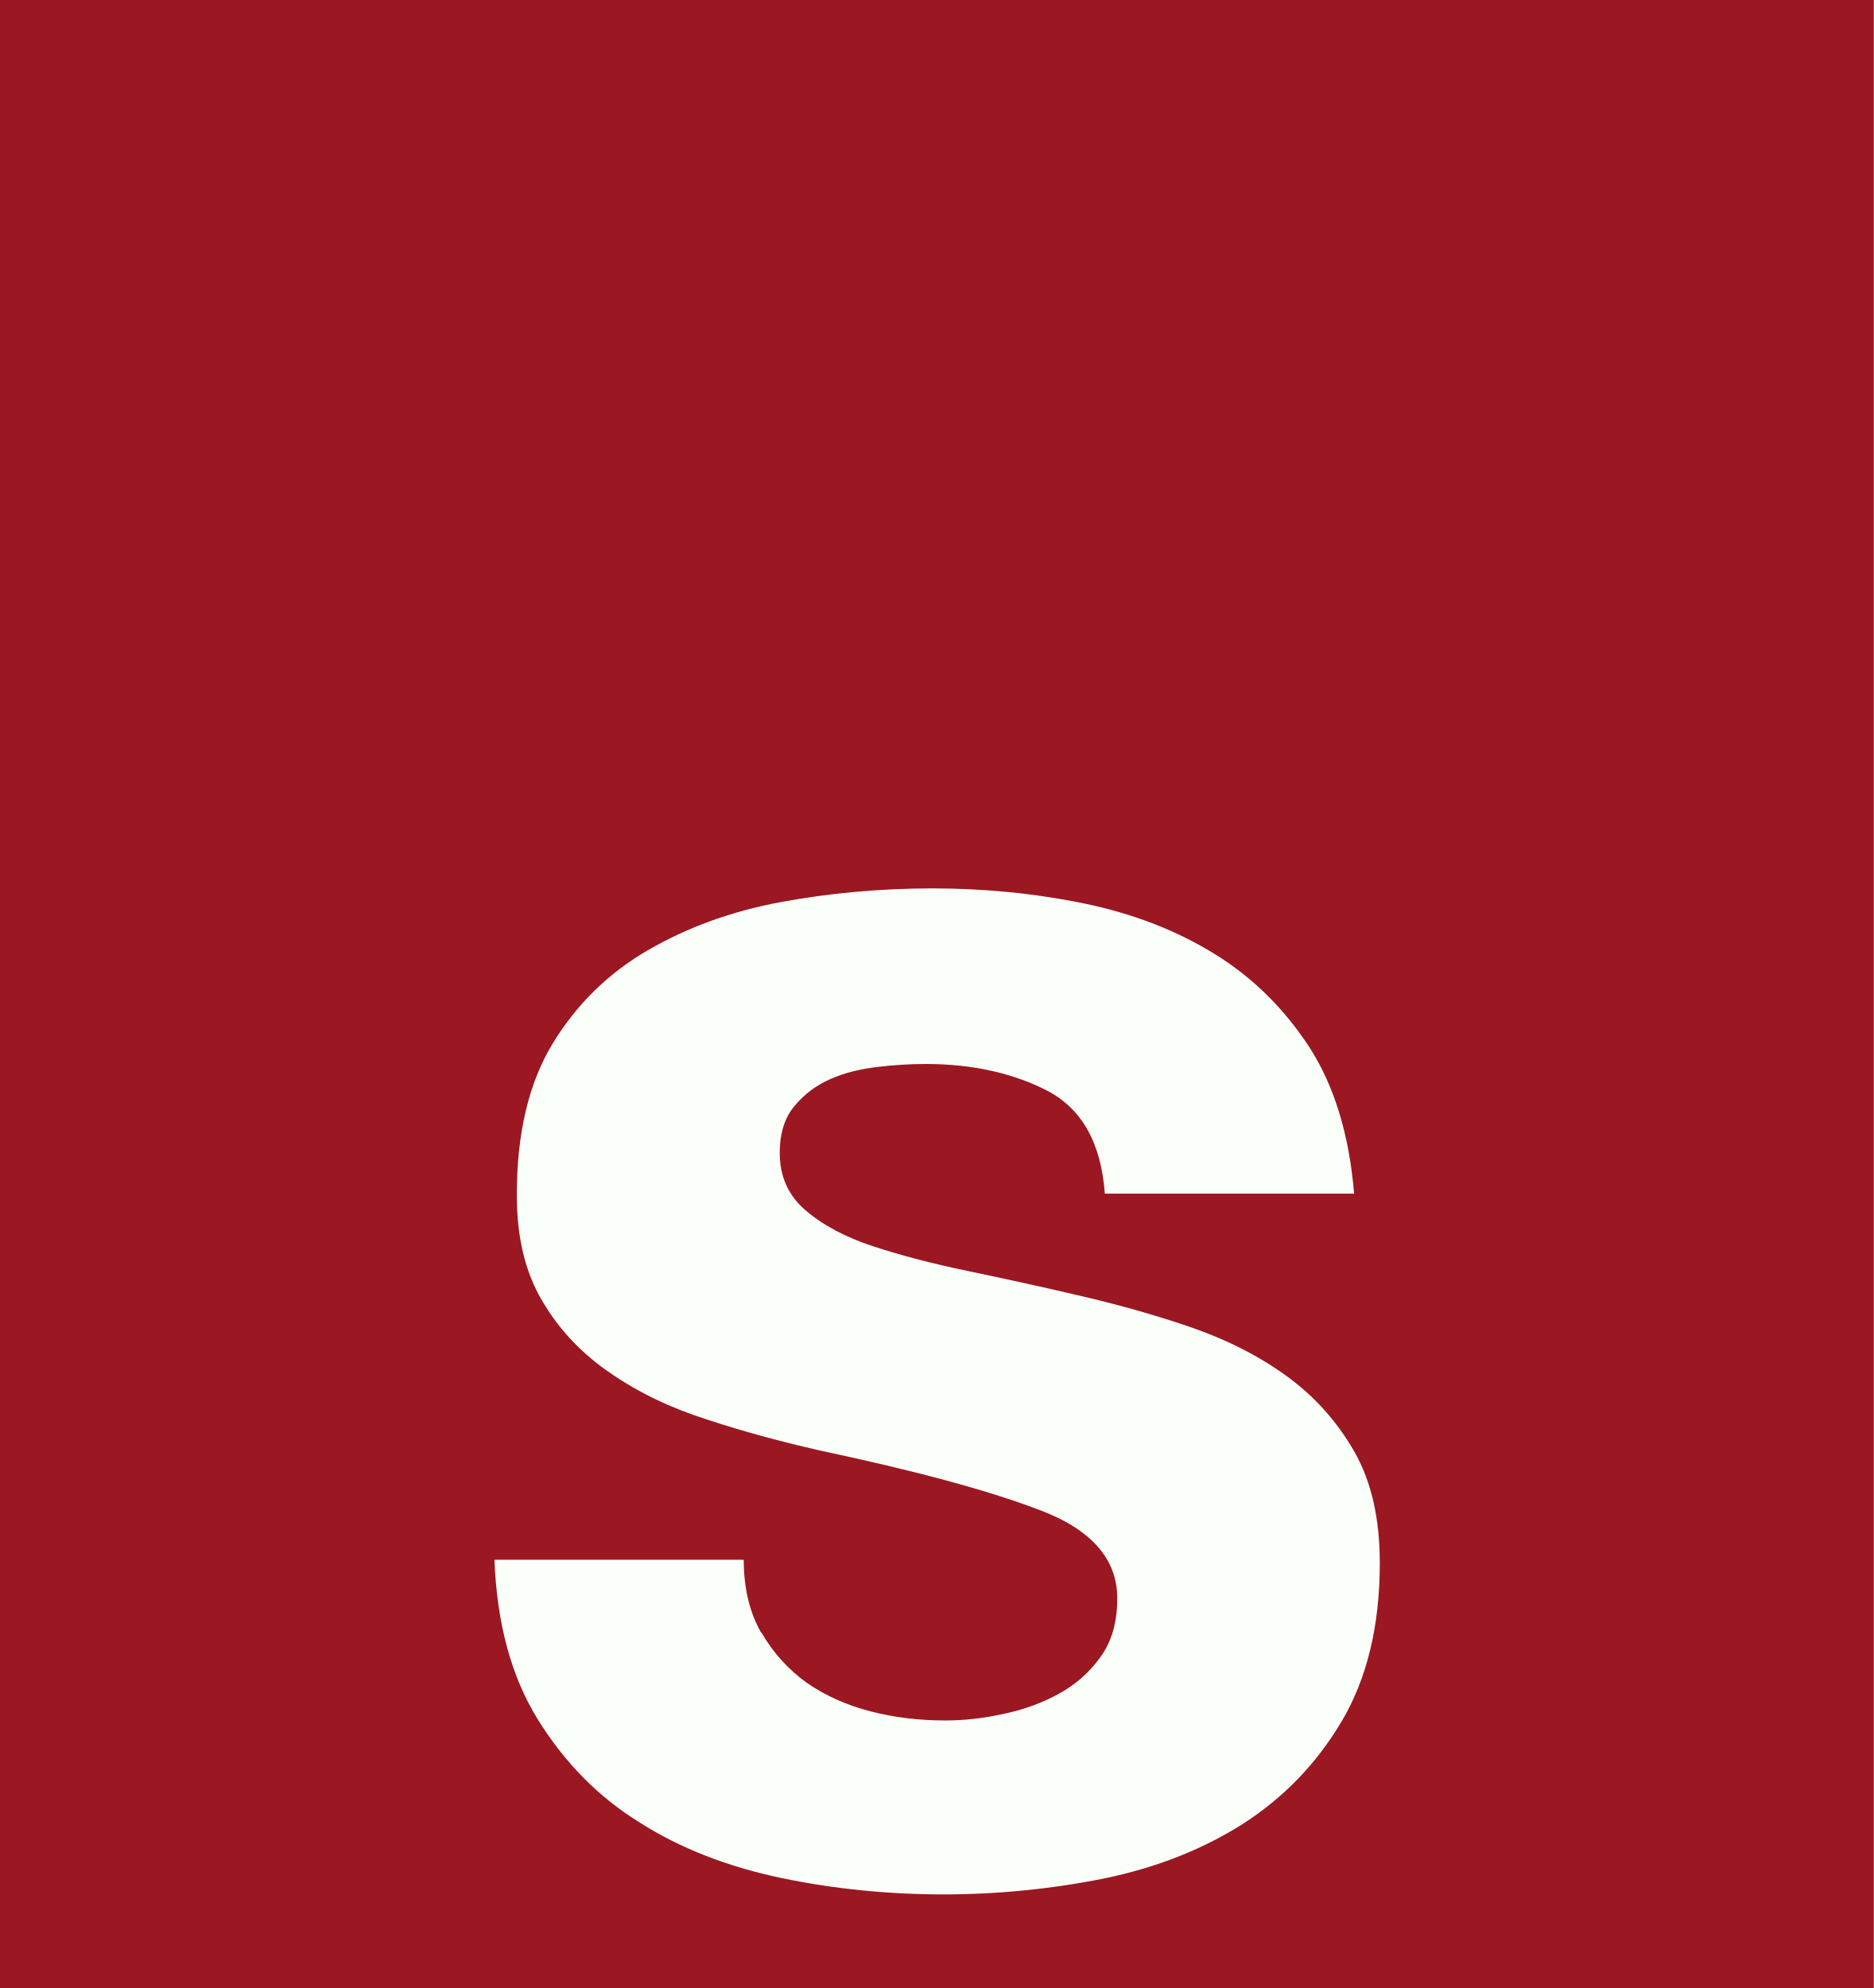
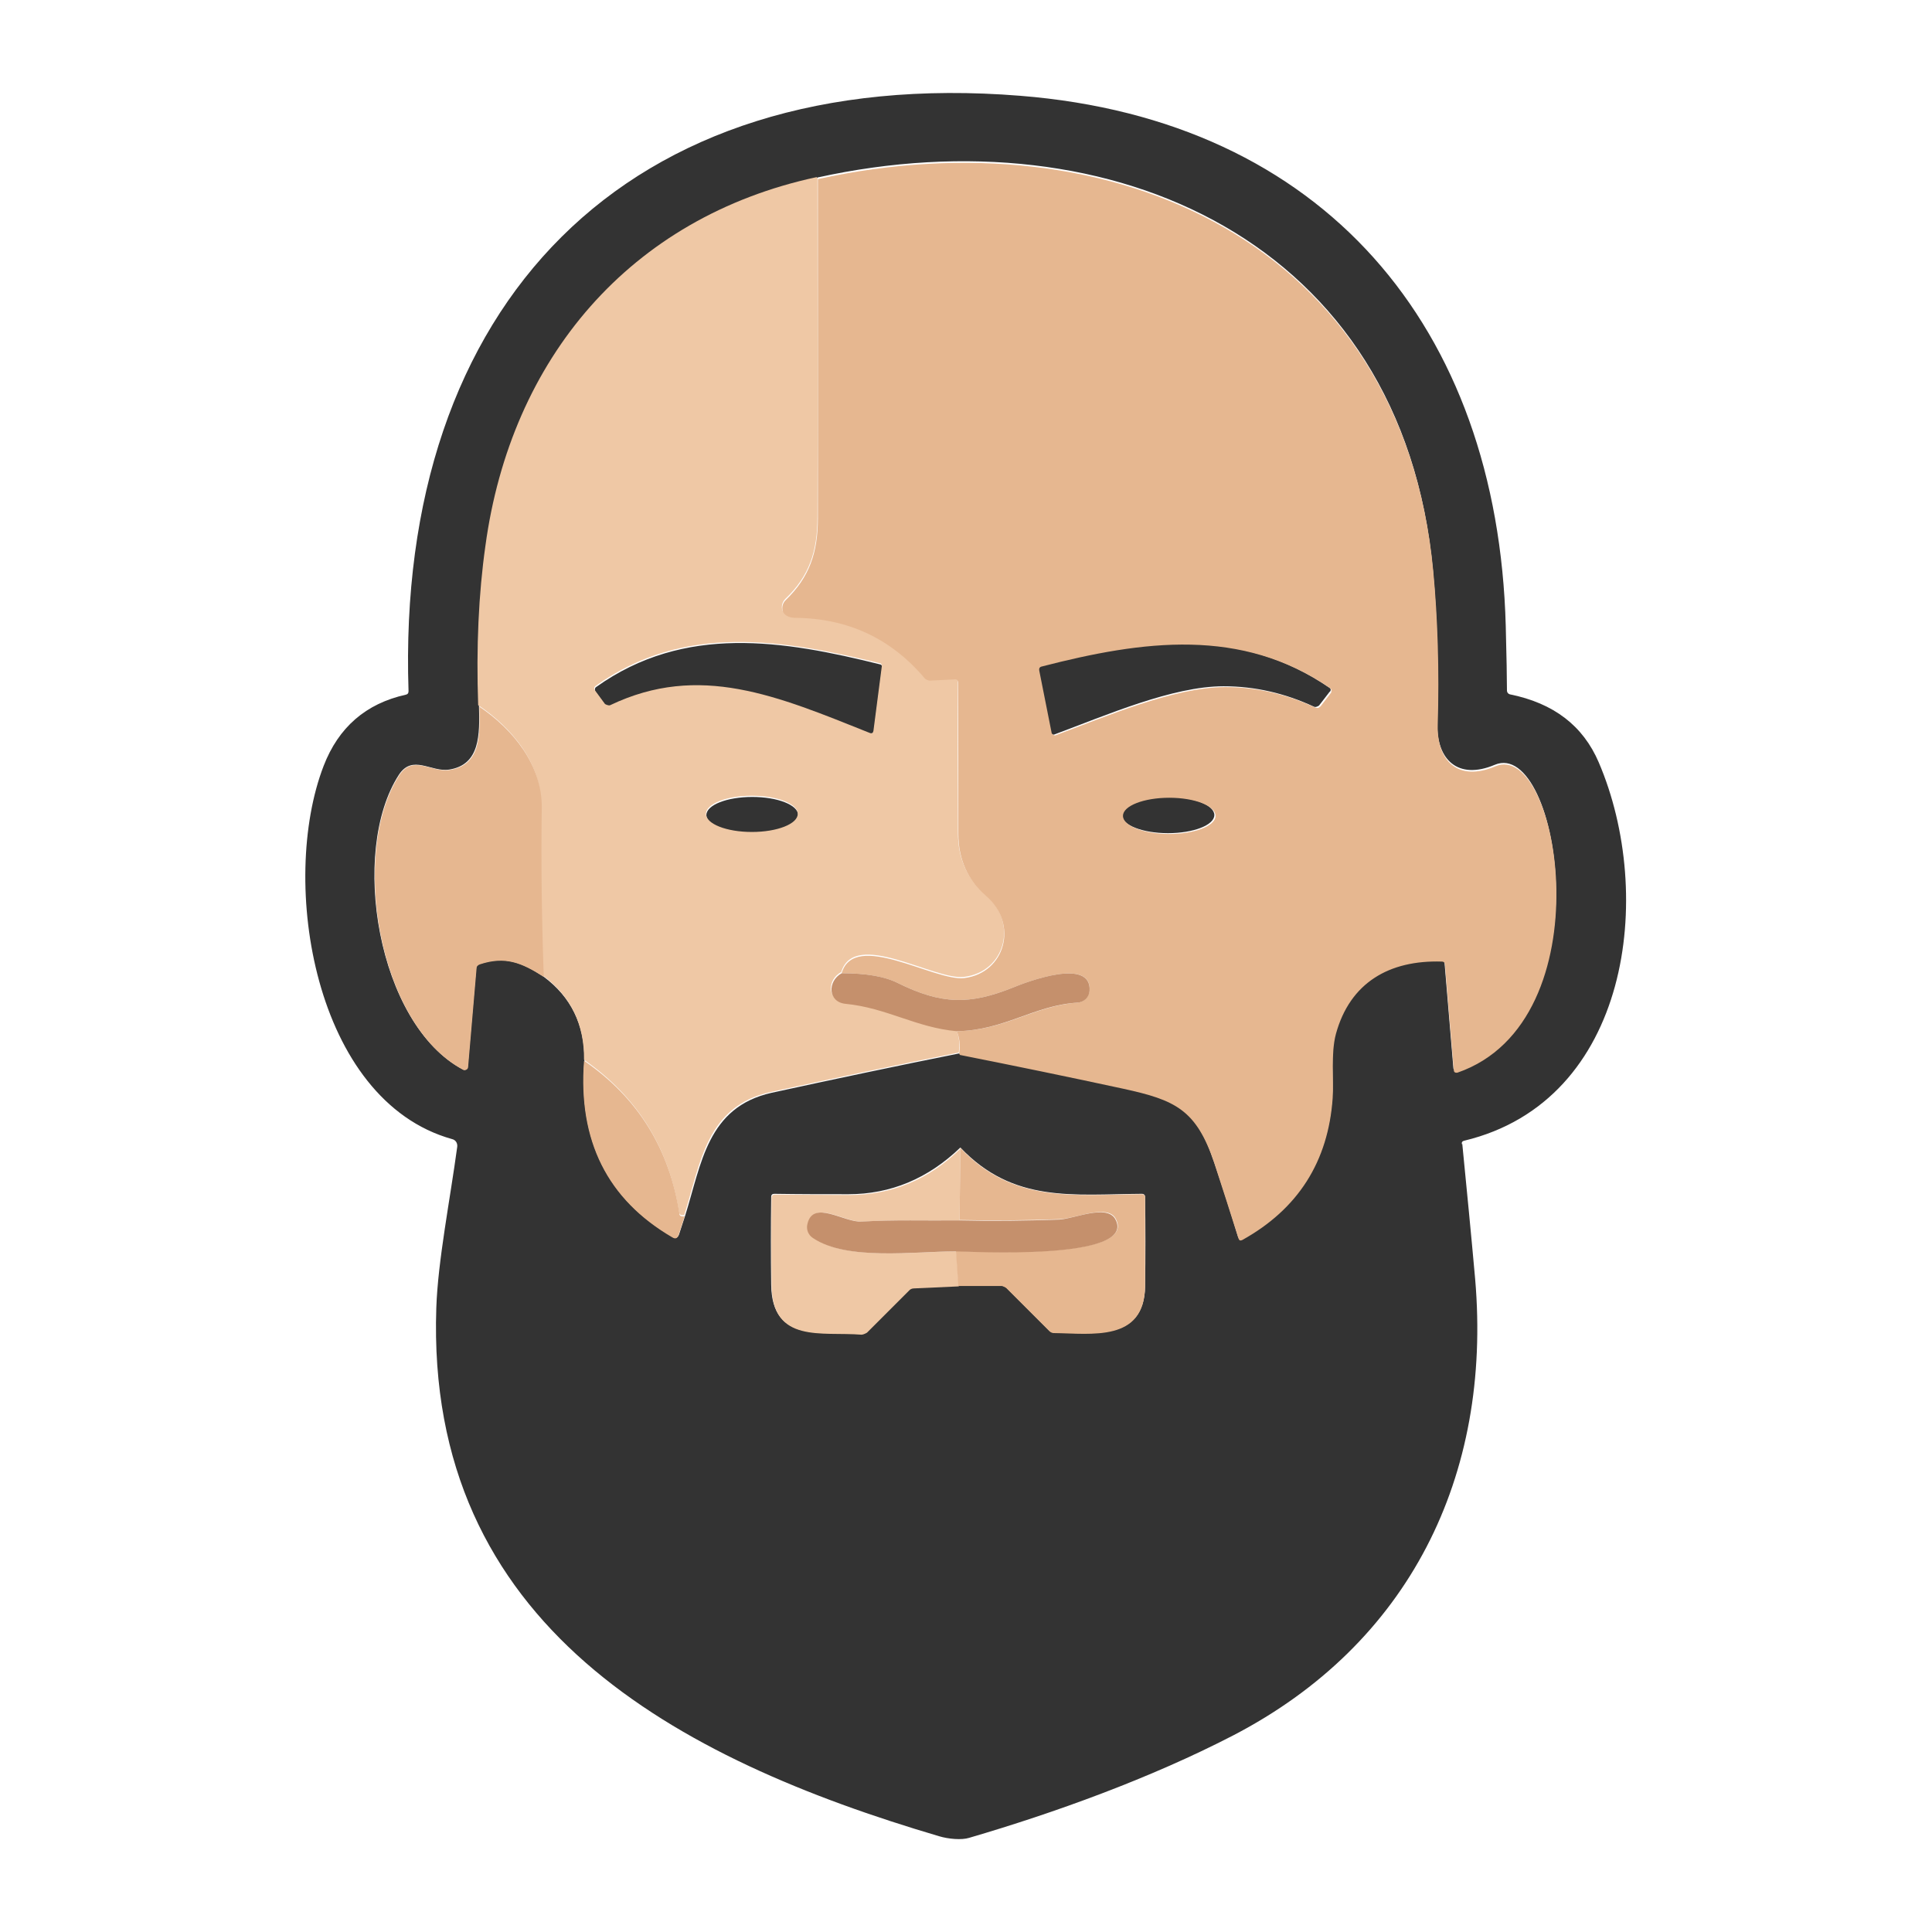
- <svg xmlns="http://www.w3.org/2000/svg" viewBox="0 0 45.25 48">
-   <defs>
-     <style>.d{fill:#fbfff9;}.e{fill:#9b1722;}</style>
-   </defs>
-   <g id="a" />
-   <g id="b">
-     <g id="c">
-       <g>
-         <rect class="e" width="45.25" height="48" />
-         <path class="d" d="M18.39,39.42c.28,.49,.65,.89,1.09,1.21,.45,.31,.96,.54,1.54,.69,.58,.15,1.18,.22,1.81,.22,.45,0,.92-.05,1.41-.16,.49-.1,.94-.27,1.34-.49,.4-.22,.74-.52,1-.89,.27-.37,.4-.84,.4-1.41,0-.95-.63-1.67-1.9-2.14-1.26-.48-3.03-.95-5.29-1.43-.92-.21-1.82-.45-2.7-.74-.88-.28-1.66-.65-2.34-1.12-.68-.46-1.24-1.04-1.65-1.74-.42-.7-.62-1.55-.62-2.57,0-1.49,.29-2.71,.87-3.66,.58-.95,1.35-1.7,2.3-2.25,.95-.55,2.02-.94,3.21-1.16,1.19-.22,2.41-.33,3.66-.33s2.46,.12,3.64,.36c1.17,.24,2.22,.64,3.15,1.21s1.69,1.32,2.3,2.25c.61,.94,.97,2.12,1.09,3.55h-6.02c-.09-1.22-.55-2.04-1.38-2.48-.83-.43-1.82-.65-2.94-.65-.36,0-.74,.02-1.16,.07s-.8,.14-1.14,.29c-.34,.15-.63,.36-.87,.65-.24,.28-.36,.66-.36,1.14,0,.57,.21,1.03,.62,1.38,.42,.36,.96,.65,1.63,.87,.67,.22,1.43,.42,2.3,.6,.86,.18,1.74,.37,2.63,.58,.92,.21,1.82,.46,2.7,.76,.88,.3,1.66,.69,2.34,1.18,.68,.49,1.23,1.1,1.65,1.83,.42,.73,.62,1.63,.62,2.7,0,1.52-.31,2.79-.92,3.82-.61,1.03-1.41,1.85-2.39,2.48-.98,.62-2.1,1.06-3.37,1.32-1.26,.25-2.55,.38-3.86,.38s-2.65-.13-3.93-.4c-1.28-.27-2.42-.71-3.41-1.34-1-.62-1.81-1.45-2.45-2.48-.64-1.03-.99-2.31-1.05-3.86h6.02c0,.68,.14,1.27,.42,1.76Z" />
-       </g>
-     </g>
-   </g>
+ <svg xmlns="http://www.w3.org/2000/svg" viewBox="0 0 48 48">
+   <style>.f{fill:#333}</style>
+   <path class="f" d="M36.33 28.42c.11 1.12.22 2.24.32 3.36.42 4.9-1.64 9.07-6.02 11.34-2.05 1.06-4.43 1.92-6.55 2.54-.19.06-.52.03-.75-.04-6.5-1.92-12.76-5.21-12.49-13.13.04-1.17.34-2.67.52-4 .01-.09-.04-.17-.13-.19-3.43-.96-4.3-6.39-3.19-9.27.37-.96 1.05-1.55 2.04-1.77.05-.01.07-.04.07-.09-.32-9.59 5.4-15.58 15.2-14.79 7.53.6 11.86 5.74 12.06 13.17.02.77.03 1.31.03 1.61 0 .04.03.08.07.09 1.09.22 1.82.78 2.21 1.69 1.41 3.29.78 8.41-3.34 9.4-.05.01-.07.04-.06.09M20.31 4.42c-4.65 1.01-7.61 4.53-8.23 9.16-.16 1.2-.22 2.52-.18 3.96.02.71.03 1.46-.74 1.58-.45.07-.91-.39-1.25.13-1.23 1.9-.54 6.19 1.59 7.32.05.03.11 0 .12-.07l.21-2.45c0-.05.03-.09.08-.1.64-.21 1.05-.04 1.59.31.69.51 1.03 1.21 1.02 2.09-.15 1.99.58 3.45 2.19 4.38.08.05.13.02.16-.06l.15-.46c.41-1.3.55-2.7 2.15-3.06 1.56-.34 3.12-.67 4.67-.98 1.36.27 2.72.54 4.06.84 1.28.28 1.81.5 2.26 1.85.21.62.41 1.24.6 1.87.02.05.05.06.09.04 1.4-.77 2.15-1.94 2.25-3.53.03-.45-.05-1.1.08-1.59.35-1.28 1.33-1.84 2.63-1.8.05 0 .08.03.08.08l.22 2.62s.05.08.09.06c3.7-1.27 2.54-8.28.94-7.61-.92.39-1.45-.13-1.43-1.02.03-1.38 0-2.65-.11-3.82-.76-8.17-7.98-11.36-15.29-9.75m3.5 27.53h1.07s.09.02.12.05l1.07 1.07s.07.05.11.05c.95 0 2.25.23 2.27-1.16.01-.73.01-1.47 0-2.21 0-.05-.03-.08-.08-.08-1.7.01-3.19.24-4.51-1.15-.8.77-1.73 1.16-2.78 1.16-.61 0-1.22 0-1.84-.01-.05 0-.08.02-.08.08-.01.73-.01 1.45 0 2.18.02 1.45 1.25 1.15 2.23 1.22.05 0 .1-.01.14-.05l1.04-1.04s.08-.06.13-.06l1.11-.05Z" />
+   <path class="f" d="M21.88 16.51s.05.03.04.06l-.21 1.62c0 .06-.04.07-.09.05-2.3-.93-4.23-1.76-6.45-.69-.05.02-.1 0-.13-.03l-.25-.34s-.03-.08.02-.11c2.2-1.57 4.66-1.16 7.07-.56Zm11.16.67-.27.35s-.07.05-.12.03c-.73-.34-1.48-.51-2.25-.51-1.27 0-2.92.72-4.21 1.2-.04.01-.08 0-.09-.05l-.31-1.56c-.01-.05.01-.09.06-.1 2.52-.66 4.95-.98 7.17.54.05.03.05.07.02.11Zm-13.21 3.07c0 .25-.51.45-1.14.45s-1.14-.2-1.14-.45.51-.45 1.14-.45 1.14.2 1.14.45Zm10.34 0c0 .25-.52.45-1.15.45s-1.15-.2-1.15-.45.52-.45 1.15-.45 1.15.2 1.15.45Z" />
+   <path d="M20.31 4.42c0 2.82.01 5.63 0 8.42 0 .87-.21 1.48-.8 2.04-.08.08-.11.21-.06.31.02.04.06.07.13.1.04.02.1.03.16.03 1.32.01 2.39.51 3.23 1.51.03.03.07.05.11.05l.62-.03c.06 0 .09.02.09.08 0 1.26.01 2.51.01 3.75 0 .64.22 1.15.68 1.54.83.71.49 1.93-.53 2.05-.74.09-2.72-1.2-3.05-.12-.37.2-.34.72.1.76 1.03.1 1.76.59 2.76.68.07.16.09.35.06.56-1.55.31-3.11.64-4.67.98-1.6.35-1.74 1.75-2.15 3.06h-.05c-.05 0-.07-.03-.08-.07-.25-1.61-1.04-2.87-2.36-3.79.01-.88-.33-1.58-1.02-2.09-.05-1.41-.07-2.81-.05-4.21.02-1.05-.71-1.94-1.56-2.51-.05-1.44.01-2.76.18-3.96.63-4.64 3.58-8.16 8.23-9.16m1.58 12.08c-2.42-.59-4.87-1.01-7.07.56-.04.03-.05.07-.02.11l.25.34s.08.05.13.03c2.22-1.06 4.15-.23 6.45.69.05.02.08 0 .09-.05l.21-1.62s-.01-.06-.04-.06m-2.05 3.74c0-.25-.51-.45-1.14-.45s-1.14.2-1.14.45.51.45 1.14.45 1.14-.2 1.14-.45Zm4.04 8.3-.02 1.8c-.8 0-1.61-.02-2.41.03-.44.03-1.21-.56-1.35.06-.03.15.01.26.14.35.84.57 2.53.33 3.54.33l.06.87-1.11.05c-.05 0-.1.02-.13.06l-1.04 1.04s-.08.05-.14.05c-.98-.08-2.21.23-2.23-1.22-.01-.72-.01-1.45 0-2.18 0-.05.03-.08.08-.08.62 0 1.23.01 1.84.01 1.06 0 1.99-.38 2.78-1.16Z" style="fill:#efc8a5" />
+   <path d="M23.83 26.18c.03-.21.01-.4-.06-.56 1.2-.02 1.91-.63 3-.71a.33.33 0 0 0 .3-.29c.07-.84-1.55-.23-1.89-.09-1.09.44-1.79.43-2.88-.11-.32-.16-.79-.24-1.39-.24.32-1.08 2.31.21 3.05.12 1.02-.13 1.35-1.35.53-2.05-.45-.39-.68-.9-.68-1.54 0-1.25 0-2.5-.01-3.75 0-.06-.03-.09-.09-.08l-.62.03s-.08-.02-.11-.05c-.84-1-1.92-1.5-3.23-1.51-.06 0-.11-.01-.16-.03a.29.29 0 0 1-.13-.1.274.274 0 0 1 .06-.31c.59-.57.8-1.18.8-2.04V4.45c7.31-1.61 14.53 1.58 15.29 9.75.11 1.17.15 2.44.11 3.82-.02.89.51 1.41 1.43 1.02 1.6-.68 2.76 6.33-.94 7.61-.05.01-.09-.01-.09-.06l-.22-2.62c0-.05-.03-.08-.08-.08-1.3-.04-2.28.52-2.63 1.8-.13.49-.05 1.15-.08 1.59-.11 1.58-.86 2.76-2.25 3.53-.05.02-.07.01-.09-.04-.2-.63-.4-1.26-.6-1.87-.45-1.34-.98-1.57-2.26-1.85-1.34-.29-2.7-.57-4.06-.84m8.95-8.65.27-.35s.03-.08-.02-.11c-2.21-1.52-4.65-1.19-7.17-.54-.05.01-.07.05-.06.1l.31 1.56s.05.06.09.05c1.29-.48 2.94-1.19 4.21-1.2.77 0 1.52.17 2.25.51.05.02.09.01.12-.03m-2.6 2.72c0-.25-.52-.45-1.15-.45s-1.15.2-1.15.45.52.45 1.15.45 1.15-.2 1.15-.45Zm-18.3-2.72c.85.57 1.57 1.46 1.56 2.51-.02 1.4 0 2.8.05 4.21-.55-.35-.96-.52-1.59-.31-.05.02-.08.05-.08.1l-.21 2.45c0 .06-.07.09-.12.07-2.13-1.12-2.82-5.42-1.59-7.32.34-.52.8-.06 1.25-.13.78-.12.76-.87.74-1.58Zm2.62 8.81c1.32.91 2.11 2.17 2.36 3.79 0 .05.03.07.08.07h.05l-.15.46c-.03.09-.08.11-.16.06-1.61-.94-2.34-2.4-2.19-4.38Zm9.34 2.16c1.31 1.39 2.81 1.16 4.51 1.15.05 0 .08.03.08.08v2.21c-.02 1.39-1.32 1.17-2.27 1.16a.16.16 0 0 1-.11-.05L25 32s-.07-.05-.12-.05h-1.07l-.06-.87c.28 0 4.54.25 3.97-.8-.2-.38-1.01 0-1.39.01-.83.03-1.66.04-2.49.02l.02-1.8Z" style="fill:#e6b790" />
+   <path d="M20.91 24.18c.61 0 1.07.08 1.39.24 1.09.54 1.79.55 2.88.11.34-.14 1.95-.75 1.89.09-.01.16-.14.28-.3.29-1.09.07-1.81.69-3 .71-1.01-.09-1.74-.58-2.76-.68-.44-.04-.46-.56-.1-.76Zm2.92 6.14c.83.02 1.66.01 2.49-.02.37-.02 1.18-.39 1.39-.01.57 1.05-3.69.8-3.97.8-1.01 0-2.7.24-3.54-.33a.318.318 0 0 1-.14-.35c.14-.62.92-.03 1.35-.06.8-.05 1.61-.02 2.41-.03Z" style="fill:#c5906c" />
</svg>
